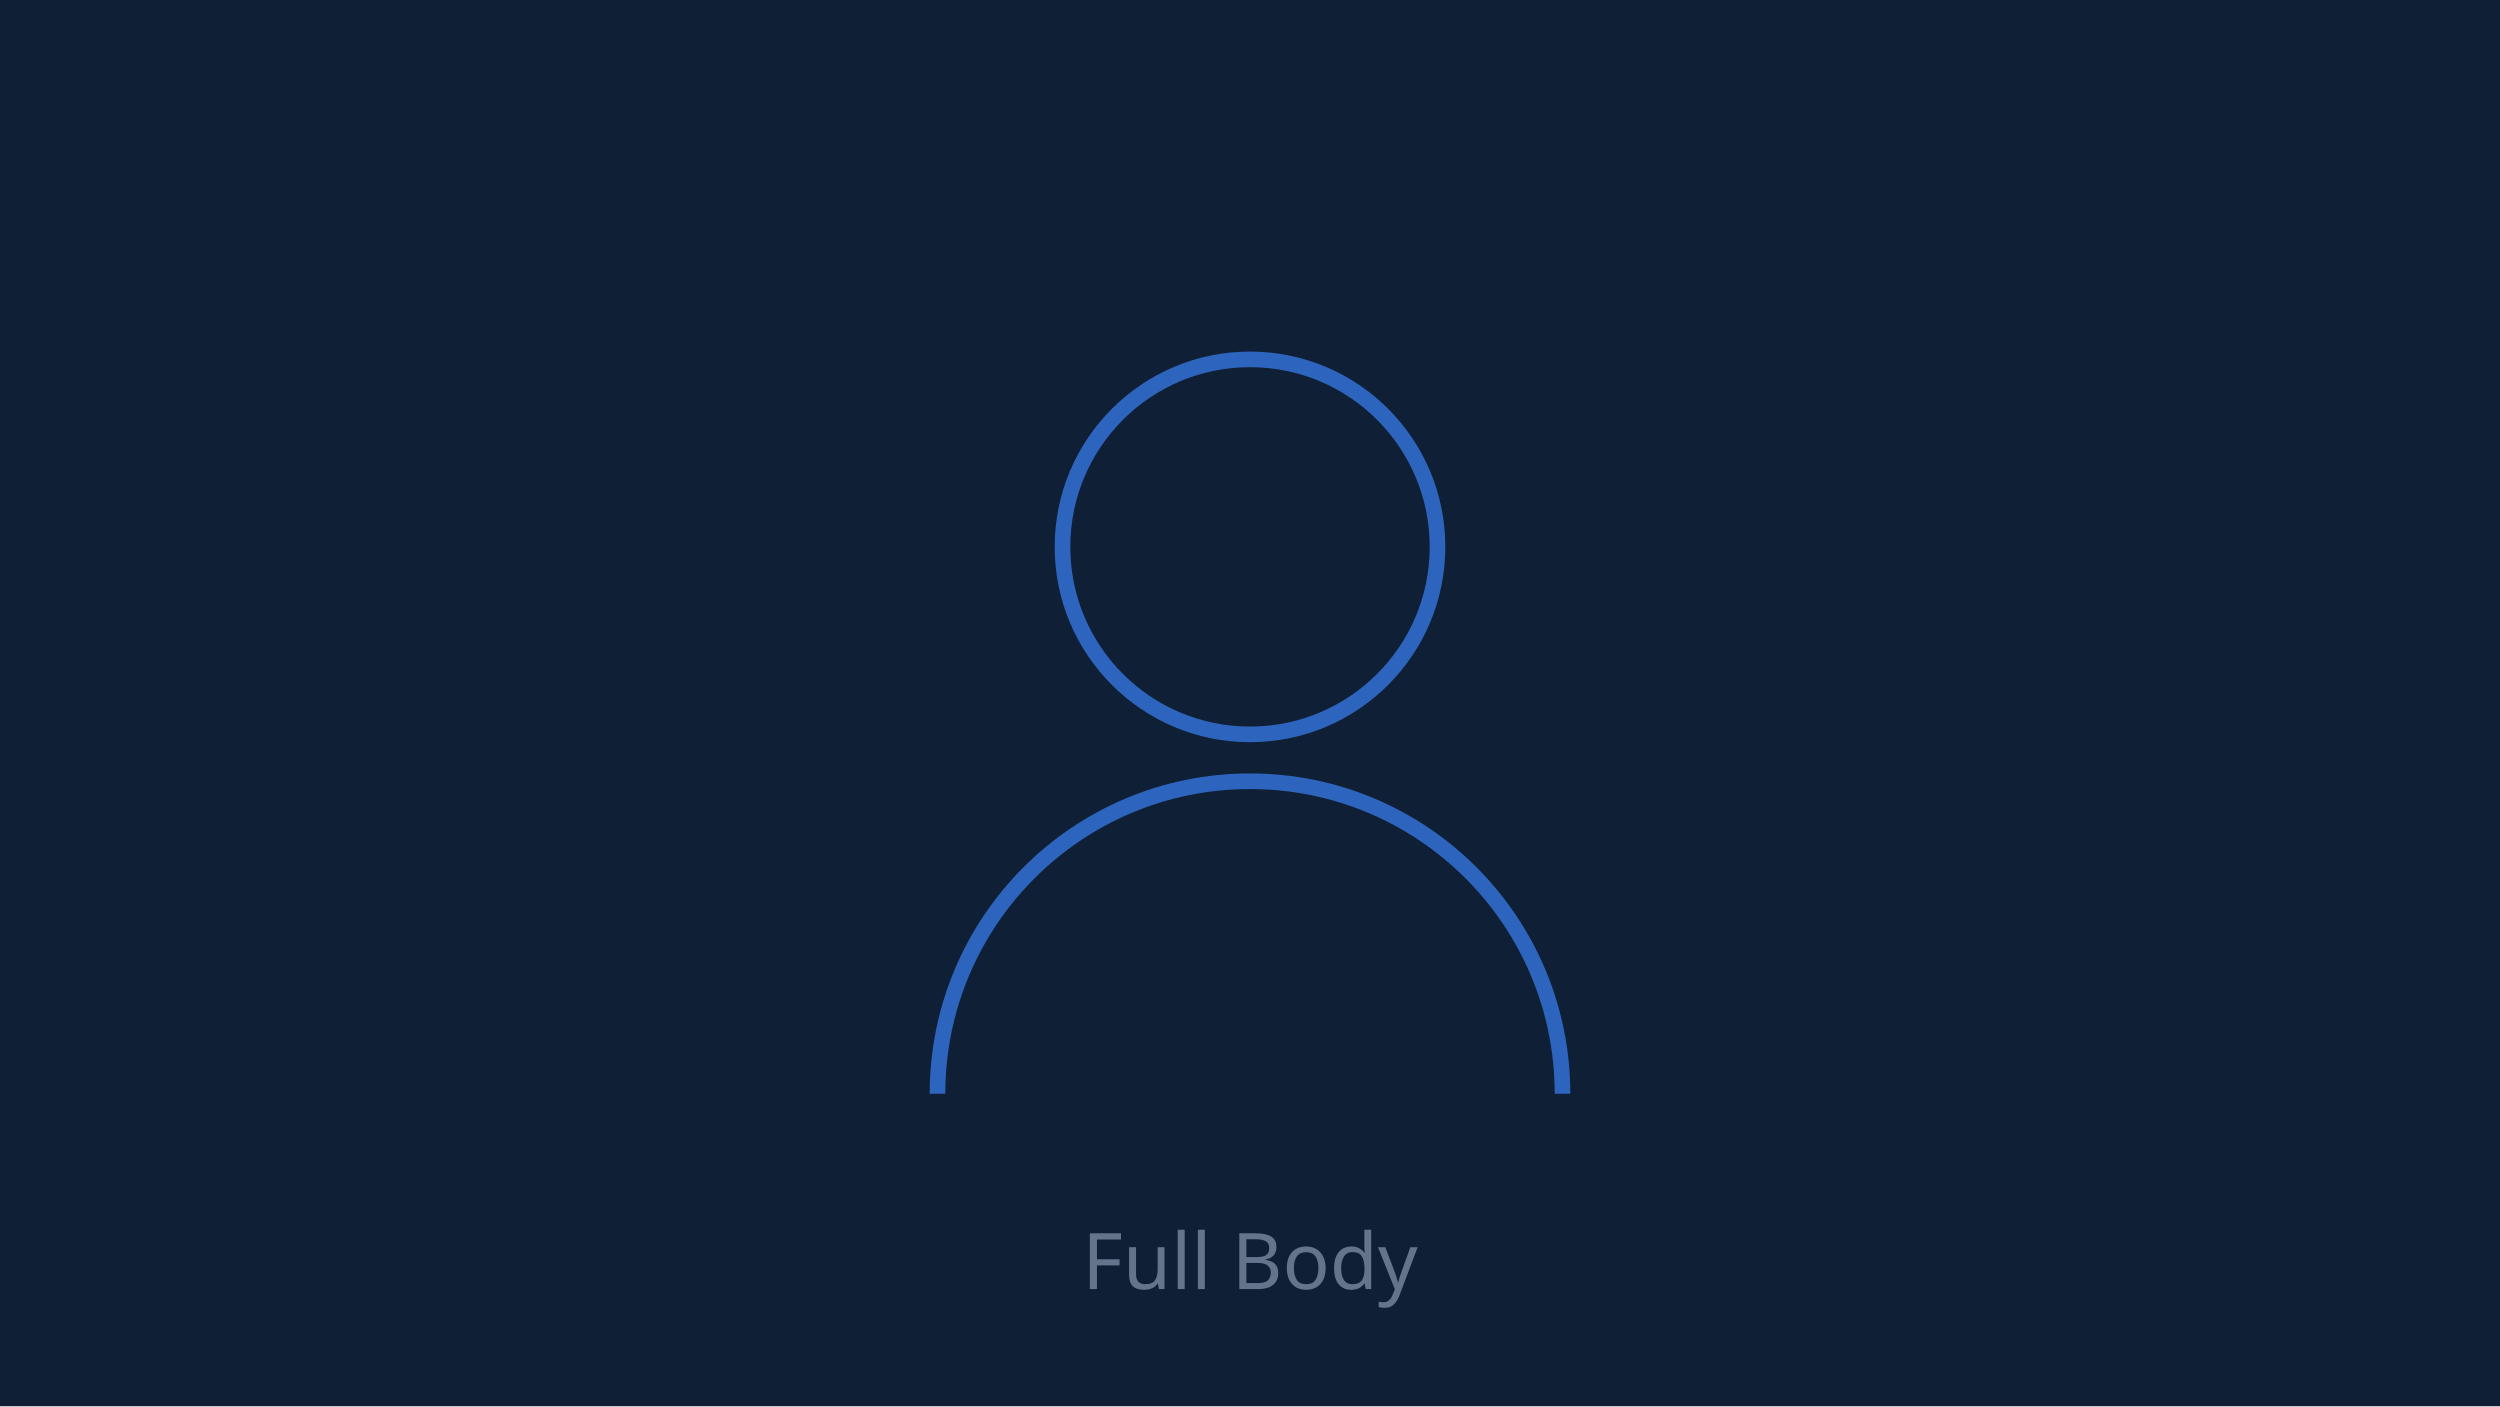
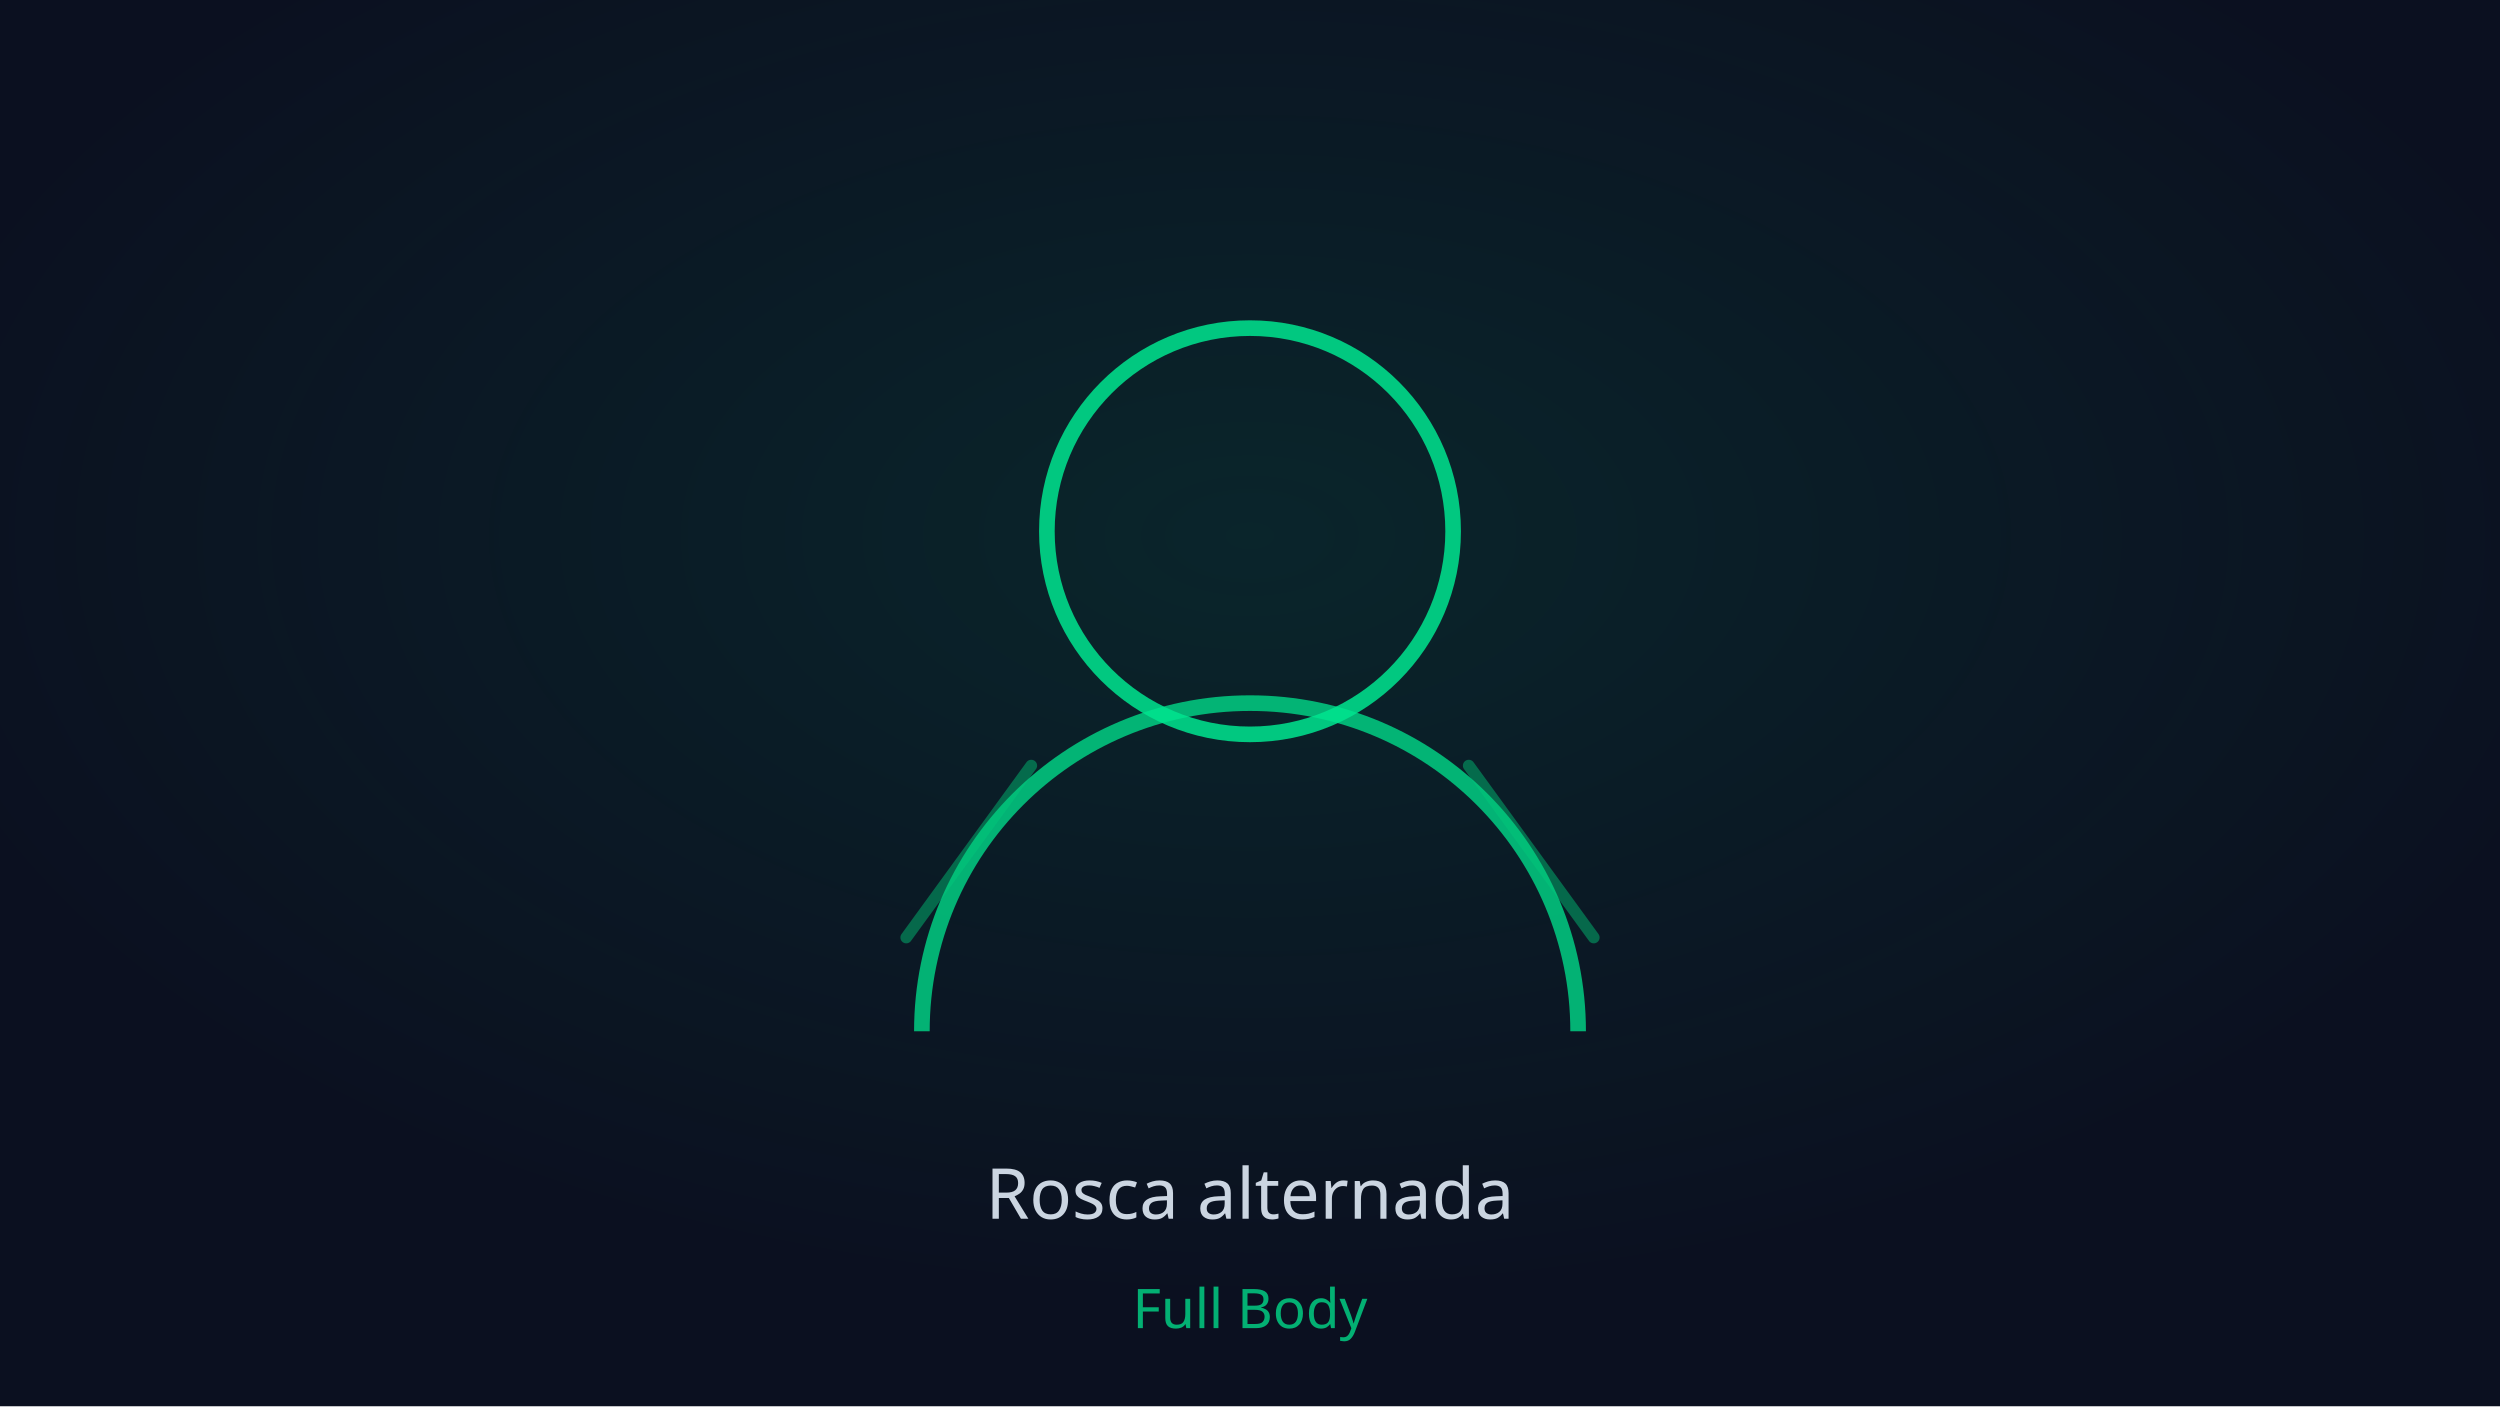
<svg xmlns="http://www.w3.org/2000/svg" viewBox="0 0 320 180" fill="none">
-   <rect width="320" height="180" fill="#0f1f35" />
-   <circle cx="160" cy="70" r="24" stroke="#3b82f6" stroke-width="2" opacity="0.7" />
-   <path d="M120 140c0-22.091 17.909-40 40-40s40 17.909 40 40" stroke="#3b82f6" stroke-width="2" opacity="0.7" />
-   <text x="160" y="165" text-anchor="middle" fill="#64748b" font-family="system-ui,sans-serif" font-size="10">Full Body</text>
+   <defs>
+     <linearGradient id="tbg" x1="0" y1="0" x2="320" y2="180">
+       <stop stop-color="#0b1020" />
+       <stop offset="1" stop-color="#152238" />
+     </linearGradient>
+     <radialGradient id="tglow" cx="50%" cy="38%" r="55%">
+       <stop stop-color="#00E58F" stop-opacity="0.1" />
+       <stop offset="1" stop-color="#00E58F" stop-opacity="0" />
+     </radialGradient>
+   </defs>
+   <rect width="320" height="180" fill="url(#tbg)" />
+   <rect width="320" height="180" fill="url(#tglow)" />
+   <circle cx="160" cy="68" r="26" stroke="#00E58F" stroke-width="2" opacity="0.85" />
+   <path d="M118 132c0-23.196 18.804-42 42-42s42 18.804 42 42" stroke="#00E58F" stroke-width="2" opacity="0.75" />
+   <path d="M132 98l-16 22M188 98l16 22" stroke="#00C97B" stroke-width="1.5" stroke-linecap="round" opacity="0.45" />
+   <text x="160" y="156" text-anchor="middle" fill="#cbd5e1" font-family="system-ui,sans-serif" font-size="9" font-weight="500">Rosca alternada</text>
+   <text x="160" y="170" text-anchor="middle" fill="#00E58F" font-family="system-ui,sans-serif" font-size="7" opacity="0.75">Full Body</text>
</svg>
